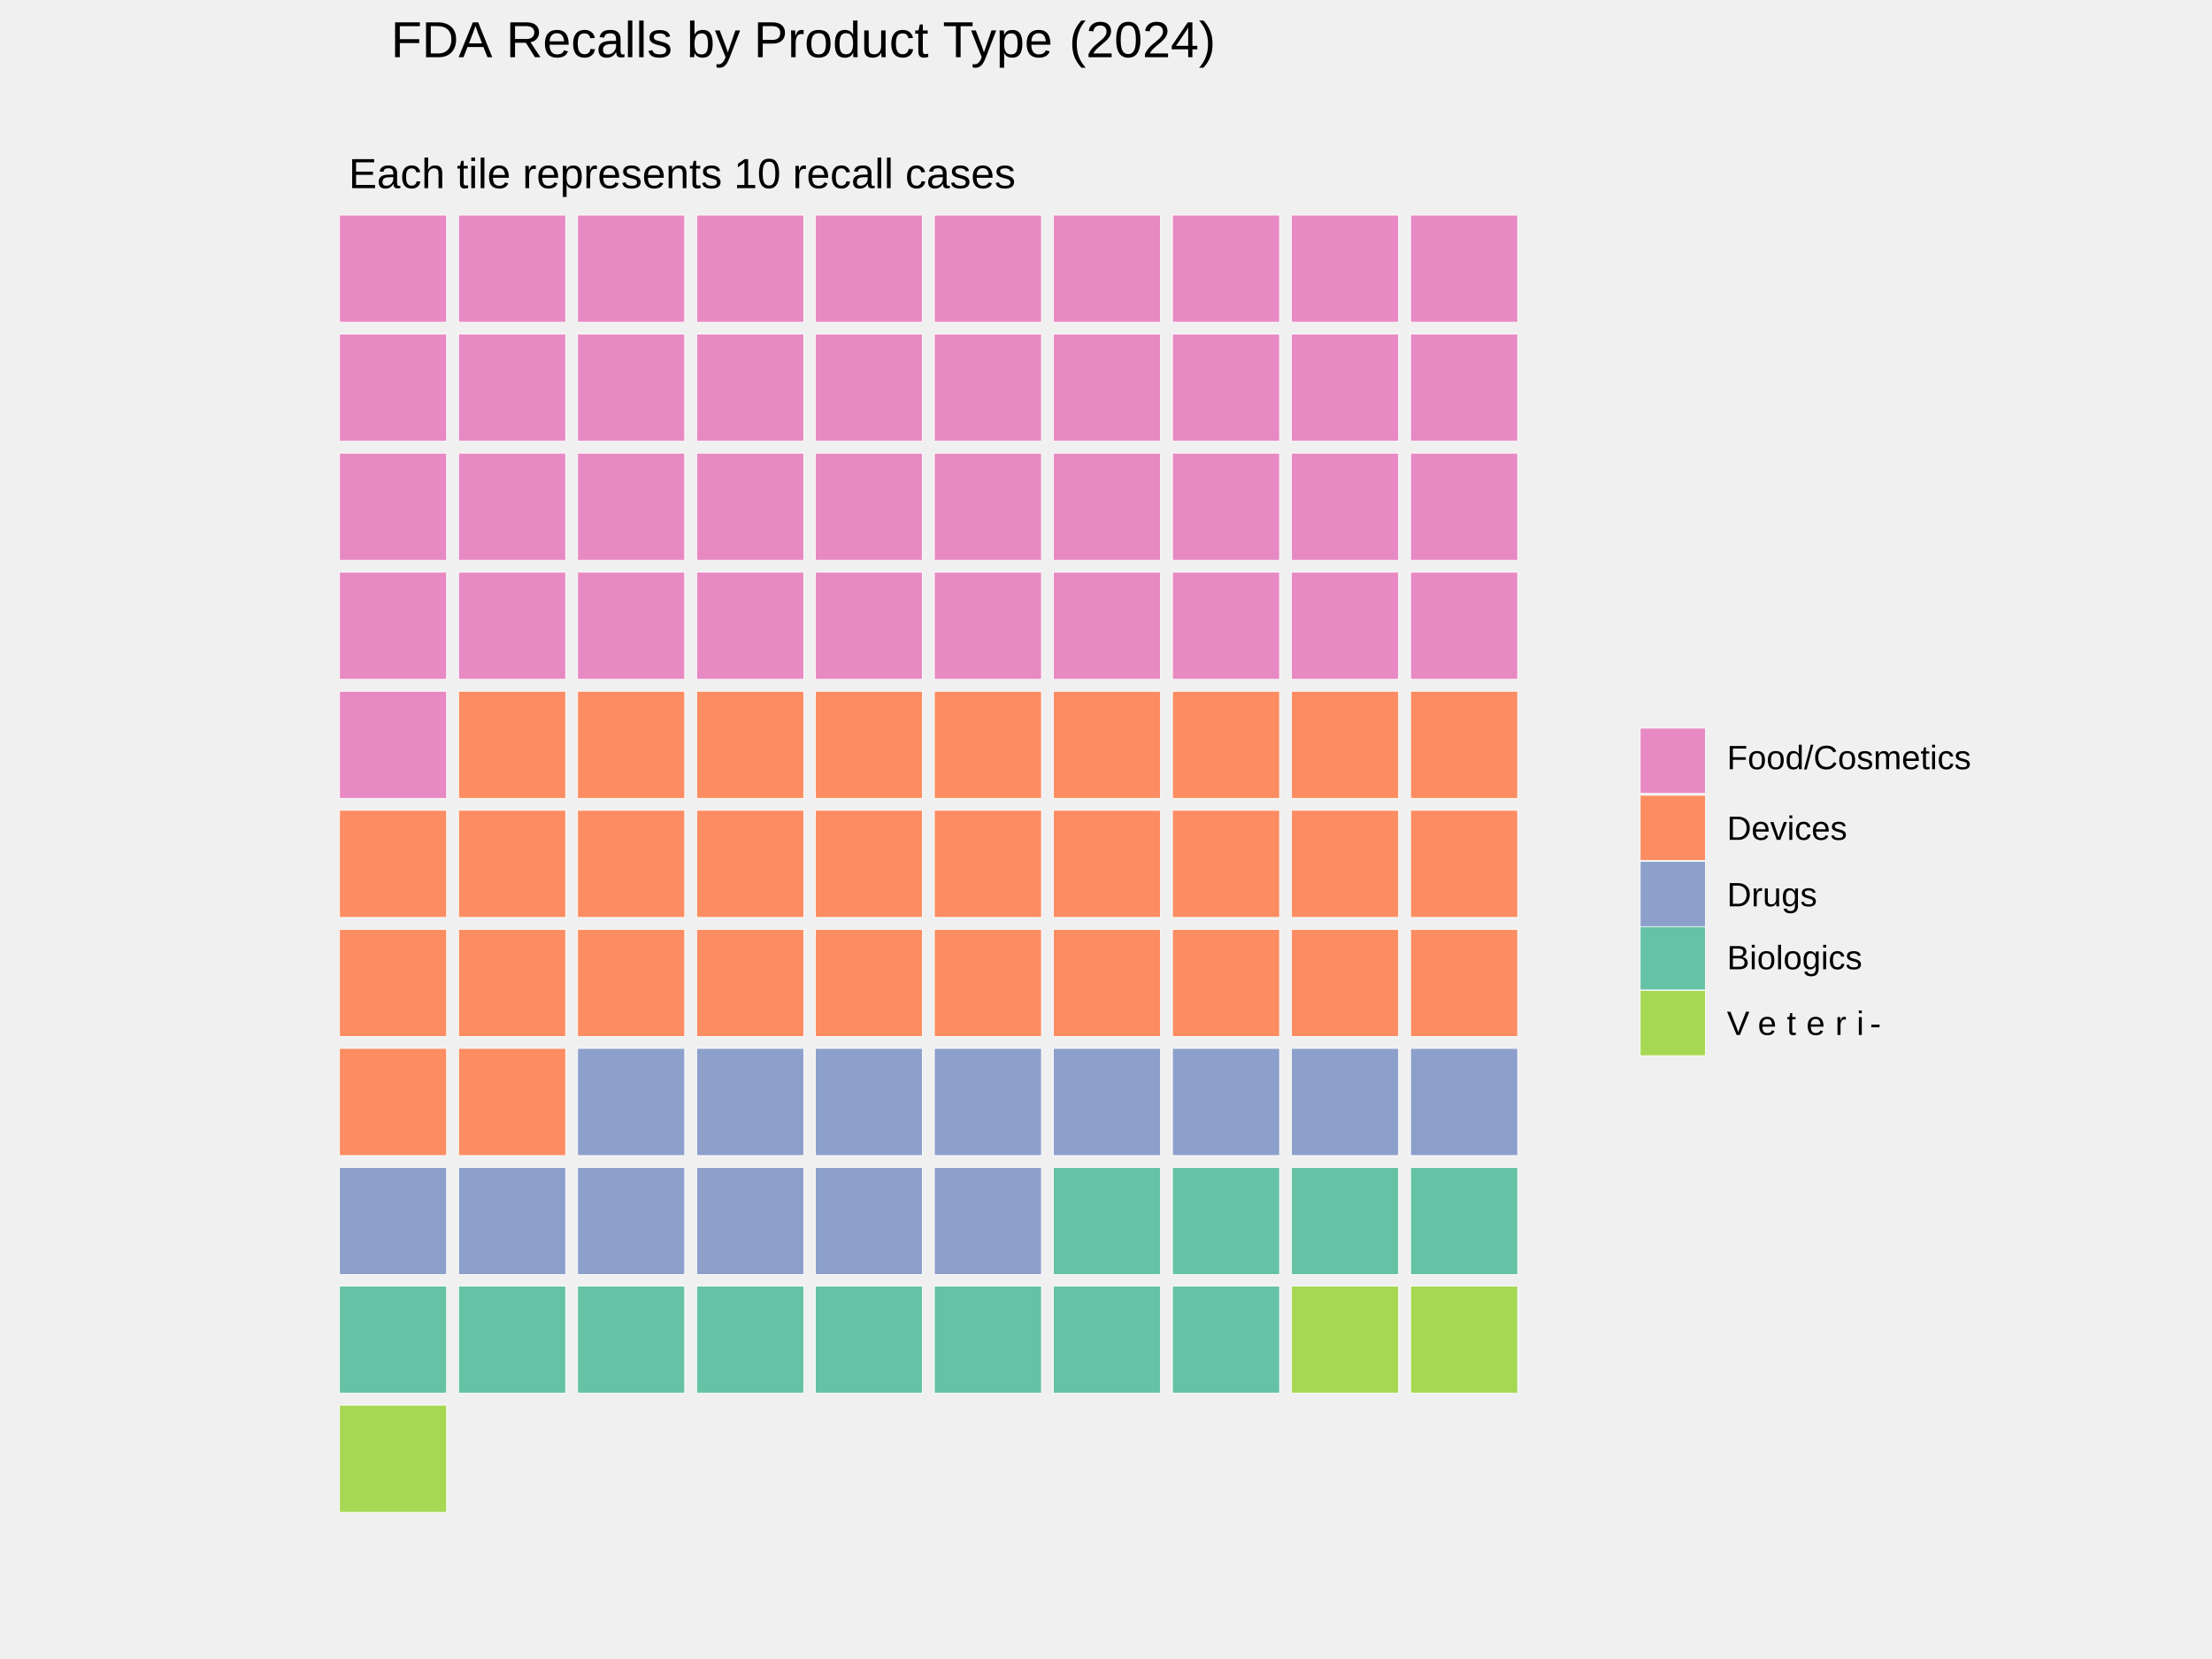
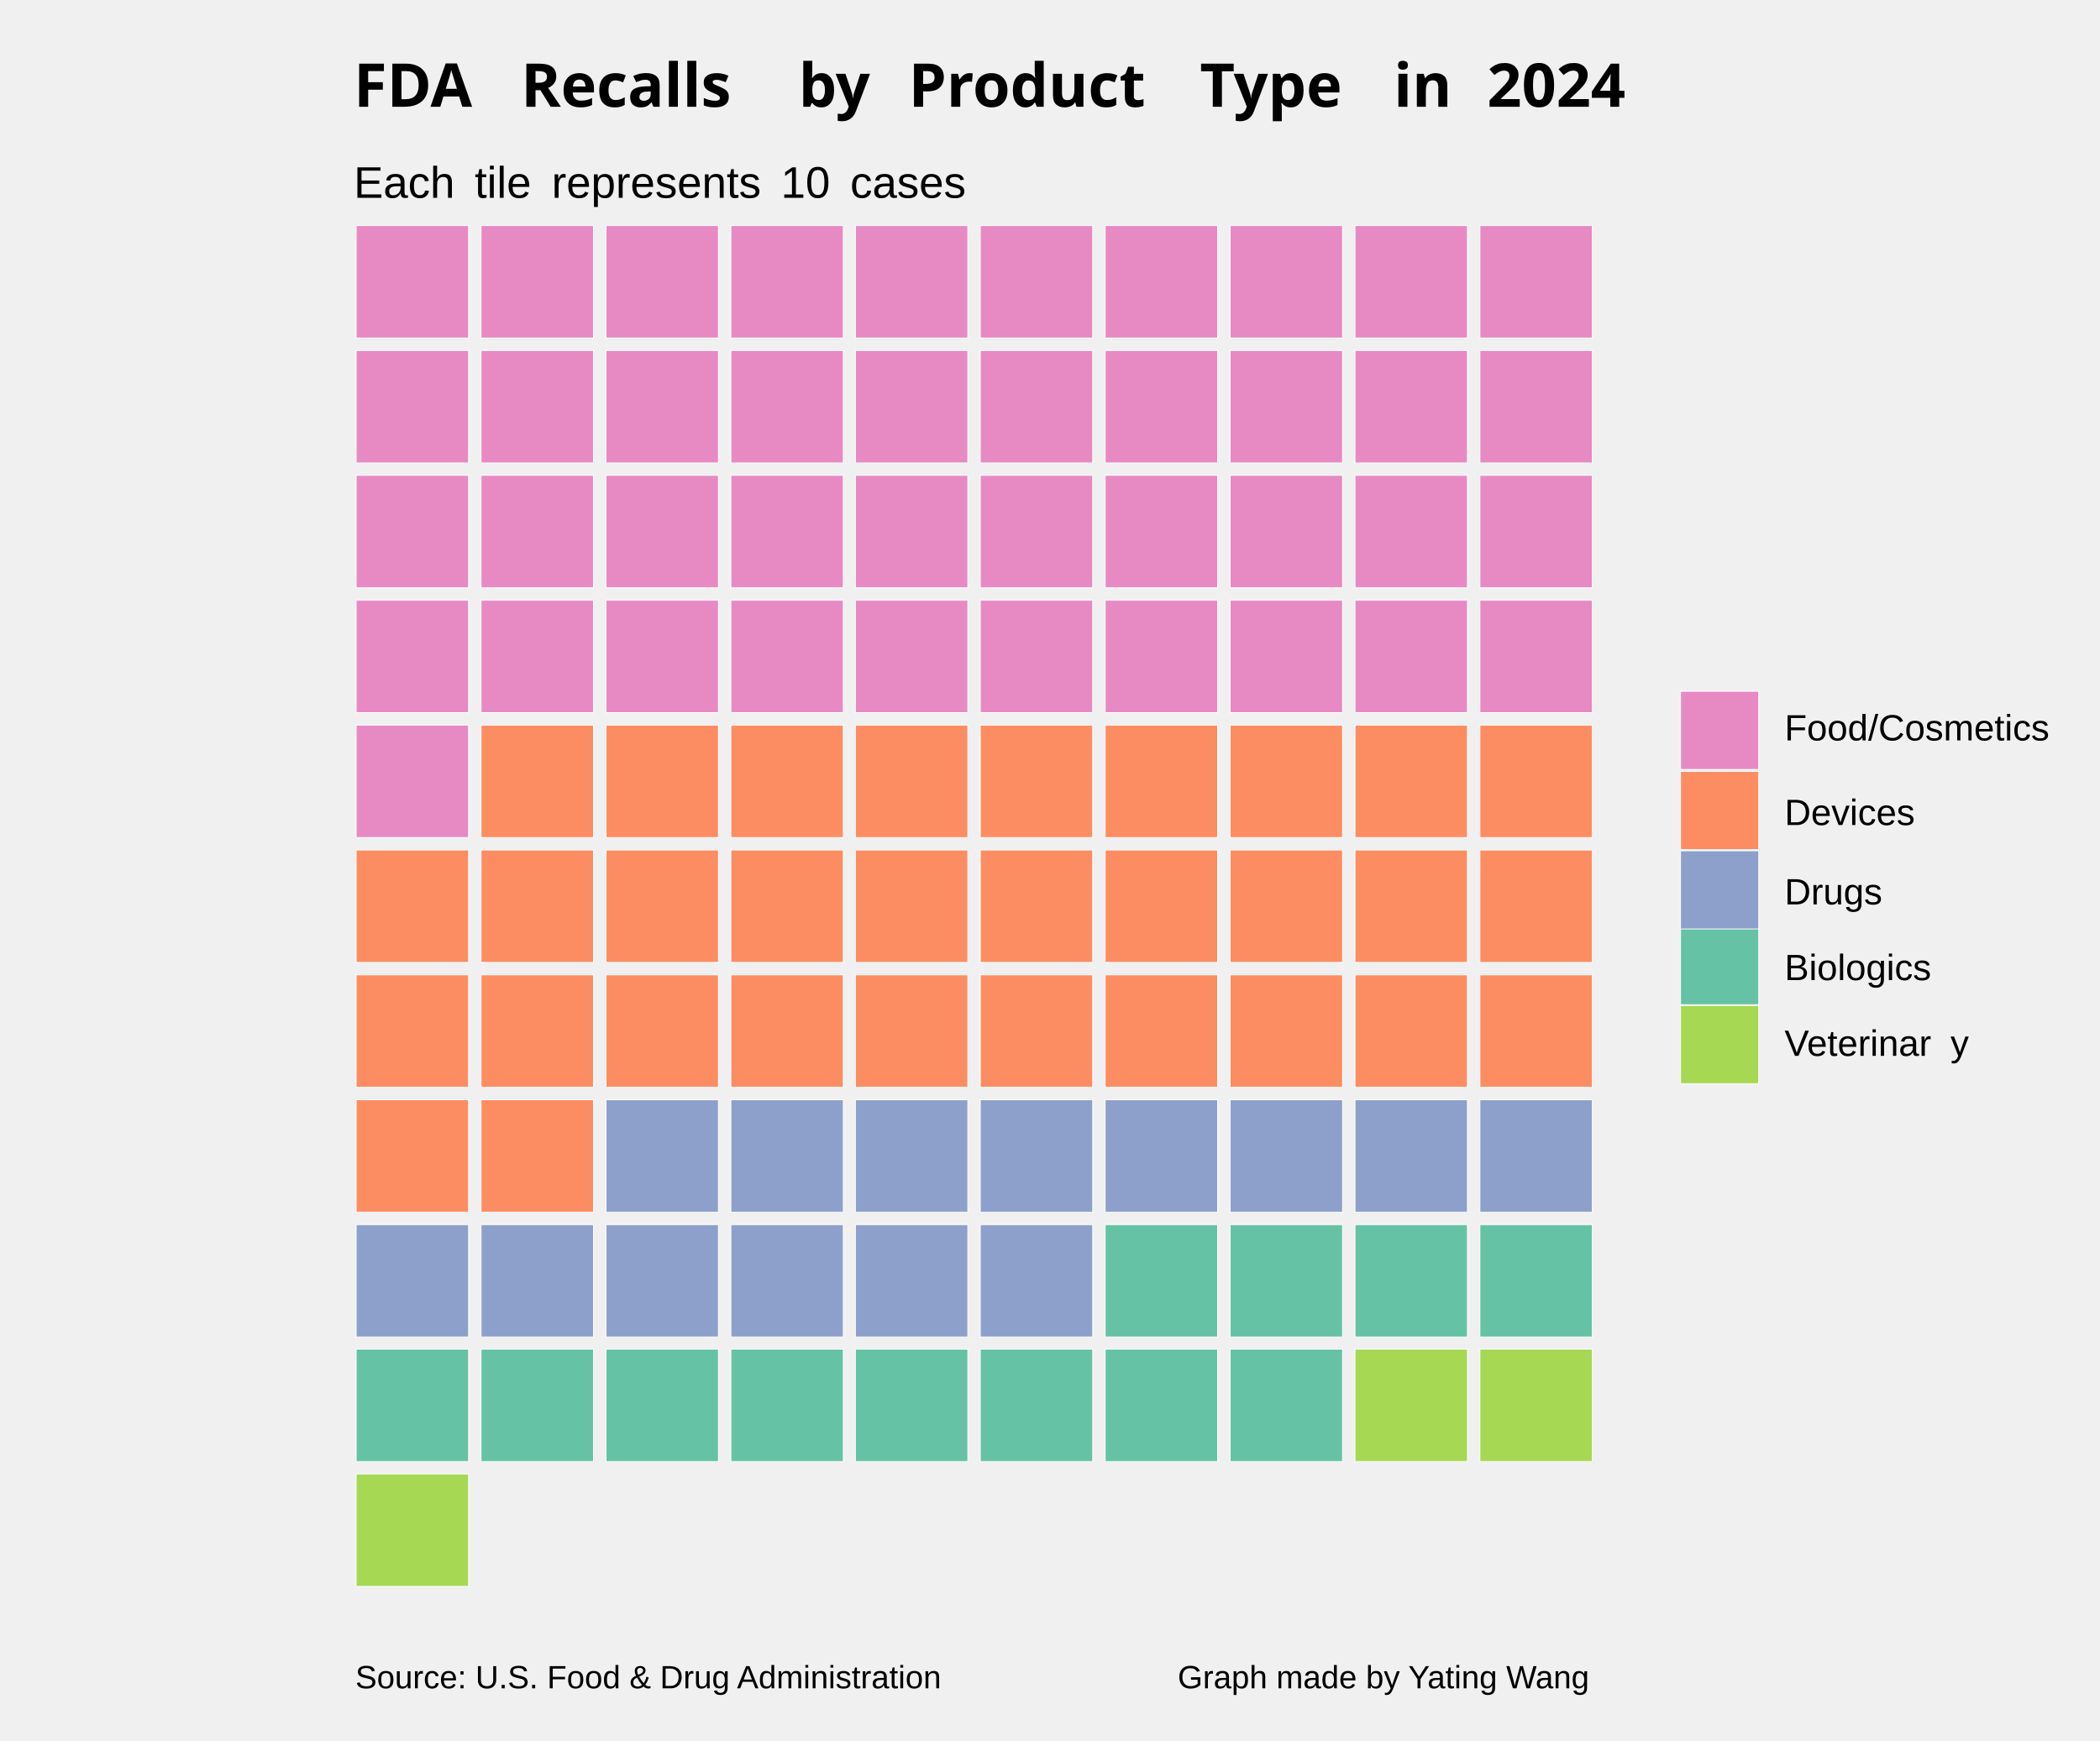
- <svg xmlns="http://www.w3.org/2000/svg" id="Layer_1" version="1.1" viewBox="0 0 576 432">
+ <svg xmlns="http://www.w3.org/2000/svg" version="1.1" viewBox="0 0 521.2 432">
  <defs>
    <style>
      .st0 {
        fill: none;
      }

      .st1 {
        font-size: 11px;
      }

      .st1, .st2, .st3 {
+         isolation: isolate;
+       }
+ 
+       .st1, .st2, .st4 {
        font-family: ArialMT, Arial;
-         isolation: isolate;
-       }
- 
-       .st4 {
+       }
+ 
+       .st2 {
+         font-size: 9.1px;
+       }
+ 
+       .st5 {
        fill: #fc8d62;
      }

-       .st4, .st5, .st6, .st7, .st8 {
+       .st5, .st6, .st7, .st8, .st9 {
        stroke: #fff;
        stroke-miterlimit: 10;
        stroke-width: .2px;
      }

-       .st5 {
+       .st10 {
+         font-family: MyriadPro-Regular, 'Myriad Pro';
+       }
+ 
+       .st10, .st3 {
+         font-size: 15px;
+       }
+ 
+       .st6 {
        fill: #e78ac3;
      }

-       .st2 {
-         font-size: 13.2px;
+       .st11 {
+         letter-spacing: .2em;
+       }
+ 
+       .st12 {
+         letter-spacing: .2em;
+       }
+ 
+       .st13 {
+         letter-spacing: .2em;
+       }
+ 
+       .st14 {
+         letter-spacing: 0em;
+       }
+ 
+       .st3 {
+         font-family: Arial-Black, 'Arial Black';
+         font-weight: 800;
+       }
+ 
+       .st15 {
+         letter-spacing: 0em;
+       }
+ 
+       .st4 {
+         font-size: 8px;
+       }
+ 
+       .st7 {
+         fill: #a6d854;
+       }
+ 
+       .st8 {
+         fill: #8da0cb;
      }

      .st9 {
-         letter-spacing: .3em;
-       }
- 
-       .st3 {
-         font-size: 8.8px;
-       }
- 
-       .st6 {
-         fill: #a6d854;
-       }
- 
-       .st7 {
-         fill: #8da0cb;
-       }
- 
-       .st8 {
        fill: #66c2a5;
      }

-       .st10 {
-         letter-spacing: 0em;
-       }
- 
-       .st11 {
+       .st16 {
        letter-spacing: 0em;
      }
    </style>
  </defs>
-   <rect class="st0" width="576" height="432" />
-   <rect class="st0" width="576" height="432" />
-   <rect class="st0" x="51.8" width="472.5" height="432" />
-   <rect class="st0" width="576" height="432" />
-   <rect class="st0" x="73" y="39.1" width="337.5" height="371.6" />
-   <rect class="st5" x="88.4" y="56" width="27.9" height="27.9" />
-   <rect class="st5" x="119.4" y="56" width="27.9" height="27.9" />
-   <rect class="st5" x="150.4" y="56" width="27.9" height="27.9" />
-   <rect class="st5" x="181.4" y="56" width="27.9" height="27.9" />
-   <rect class="st5" x="212.3" y="56" width="27.9" height="27.9" />
-   <rect class="st5" x="243.3" y="56" width="27.9" height="27.9" />
-   <rect class="st5" x="274.3" y="56" width="27.9" height="27.9" />
-   <rect class="st5" x="305.3" y="56" width="27.9" height="27.9" />
-   <rect class="st5" x="336.3" y="56" width="27.9" height="27.9" />
-   <rect class="st5" x="367.3" y="56" width="27.9" height="27.9" />
-   <rect class="st5" x="88.4" y="87" width="27.9" height="27.9" />
-   <rect class="st5" x="119.4" y="87" width="27.9" height="27.9" />
-   <rect class="st5" x="150.4" y="87" width="27.9" height="27.9" />
-   <rect class="st5" x="181.4" y="87" width="27.9" height="27.9" />
-   <rect class="st5" x="212.3" y="87" width="27.9" height="27.9" />
-   <rect class="st5" x="243.3" y="87" width="27.9" height="27.9" />
-   <rect class="st5" x="274.3" y="87" width="27.9" height="27.9" />
-   <rect class="st5" x="305.3" y="87" width="27.9" height="27.9" />
-   <rect class="st5" x="336.3" y="87" width="27.9" height="27.9" />
-   <rect class="st5" x="367.3" y="87" width="27.9" height="27.9" />
-   <rect class="st5" x="88.4" y="118" width="27.9" height="27.9" />
-   <rect class="st5" x="119.4" y="118" width="27.9" height="27.9" />
-   <rect class="st5" x="150.4" y="118" width="27.9" height="27.9" />
-   <rect class="st5" x="181.4" y="118" width="27.9" height="27.9" />
-   <rect class="st5" x="212.3" y="118" width="27.9" height="27.9" />
-   <rect class="st5" x="243.3" y="118" width="27.9" height="27.9" />
-   <rect class="st5" x="274.3" y="118" width="27.9" height="27.9" />
-   <rect class="st5" x="305.3" y="118" width="27.9" height="27.9" />
-   <rect class="st5" x="336.3" y="118" width="27.9" height="27.9" />
-   <rect class="st5" x="367.3" y="118" width="27.9" height="27.9" />
-   <rect class="st5" x="88.4" y="149" width="27.9" height="27.9" />
-   <rect class="st5" x="119.4" y="149" width="27.9" height="27.9" />
-   <rect class="st5" x="150.4" y="149" width="27.9" height="27.9" />
-   <rect class="st5" x="181.4" y="149" width="27.9" height="27.9" />
-   <rect class="st5" x="212.3" y="149" width="27.9" height="27.9" />
-   <rect class="st5" x="243.3" y="149" width="27.9" height="27.9" />
-   <rect class="st5" x="274.3" y="149" width="27.9" height="27.9" />
-   <rect class="st5" x="305.3" y="149" width="27.9" height="27.9" />
-   <rect class="st5" x="336.3" y="149" width="27.9" height="27.9" />
-   <rect class="st5" x="367.3" y="149" width="27.9" height="27.9" />
-   <rect class="st5" x="88.4" y="180" width="27.9" height="27.9" />
-   <rect class="st4" x="119.4" y="180" width="27.9" height="27.9" />
-   <rect class="st4" x="150.4" y="180" width="27.9" height="27.9" />
-   <rect class="st4" x="181.4" y="180" width="27.9" height="27.9" />
-   <rect class="st4" x="212.3" y="180" width="27.9" height="27.9" />
-   <rect class="st4" x="243.3" y="180" width="27.9" height="27.9" />
-   <rect class="st4" x="274.3" y="180" width="27.9" height="27.9" />
-   <rect class="st4" x="305.3" y="180" width="27.9" height="27.9" />
-   <rect class="st4" x="336.3" y="180" width="27.9" height="27.9" />
-   <rect class="st4" x="367.3" y="180" width="27.9" height="27.9" />
-   <rect class="st4" x="88.4" y="211" width="27.9" height="27.9" />
-   <rect class="st4" x="119.4" y="211" width="27.9" height="27.9" />
-   <rect class="st4" x="150.4" y="211" width="27.9" height="27.9" />
-   <rect class="st4" x="181.4" y="211" width="27.9" height="27.9" />
-   <rect class="st4" x="212.3" y="211" width="27.9" height="27.9" />
-   <rect class="st4" x="243.3" y="211" width="27.9" height="27.9" />
-   <rect class="st4" x="274.3" y="211" width="27.9" height="27.9" />
-   <rect class="st4" x="305.3" y="211" width="27.9" height="27.9" />
-   <rect class="st4" x="336.3" y="211" width="27.9" height="27.9" />
-   <rect class="st4" x="367.3" y="211" width="27.9" height="27.9" />
-   <rect class="st4" x="88.4" y="242" width="27.9" height="27.9" />
-   <rect class="st4" x="119.4" y="242" width="27.9" height="27.9" />
-   <rect class="st4" x="150.4" y="242" width="27.9" height="27.9" />
-   <rect class="st4" x="181.4" y="242" width="27.9" height="27.9" />
-   <rect class="st4" x="212.3" y="242" width="27.9" height="27.9" />
-   <rect class="st4" x="243.3" y="242" width="27.9" height="27.9" />
-   <rect class="st4" x="274.3" y="242" width="27.9" height="27.9" />
-   <rect class="st4" x="305.3" y="242" width="27.9" height="27.9" />
-   <rect class="st4" x="336.3" y="242" width="27.9" height="27.9" />
-   <rect class="st4" x="367.3" y="242" width="27.9" height="27.9" />
-   <rect class="st4" x="88.4" y="273" width="27.9" height="27.9" />
-   <rect class="st4" x="119.4" y="273" width="27.9" height="27.9" />
-   <rect class="st7" x="150.4" y="273" width="27.9" height="27.9" />
-   <rect class="st7" x="181.4" y="273" width="27.9" height="27.9" />
-   <rect class="st7" x="212.3" y="273" width="27.9" height="27.9" />
-   <rect class="st7" x="243.3" y="273" width="27.9" height="27.9" />
-   <rect class="st7" x="274.3" y="273" width="27.9" height="27.9" />
-   <rect class="st7" x="305.3" y="273" width="27.9" height="27.9" />
-   <rect class="st7" x="336.3" y="273" width="27.9" height="27.9" />
-   <rect class="st7" x="367.3" y="273" width="27.9" height="27.9" />
-   <rect class="st7" x="88.4" y="304" width="27.9" height="27.9" />
-   <rect class="st7" x="119.4" y="304" width="27.9" height="27.9" />
-   <rect class="st7" x="150.4" y="304" width="27.9" height="27.9" />
-   <rect class="st7" x="181.4" y="304" width="27.9" height="27.9" />
-   <rect class="st7" x="212.3" y="304" width="27.9" height="27.9" />
-   <rect class="st7" x="243.3" y="304" width="27.9" height="27.9" />
-   <rect class="st8" x="274.3" y="304" width="27.9" height="27.9" />
-   <rect class="st8" x="305.3" y="304" width="27.9" height="27.9" />
-   <rect class="st8" x="336.3" y="304" width="27.9" height="27.9" />
-   <rect class="st8" x="367.3" y="304" width="27.9" height="27.9" />
-   <rect class="st8" x="88.4" y="334.9" width="27.9" height="27.9" />
-   <rect class="st8" x="119.4" y="334.9" width="27.9" height="27.9" />
-   <rect class="st8" x="150.4" y="334.9" width="27.9" height="27.9" />
-   <rect class="st8" x="181.4" y="334.9" width="27.9" height="27.9" />
-   <rect class="st8" x="212.3" y="334.9" width="27.9" height="27.9" />
-   <rect class="st8" x="243.3" y="334.9" width="27.9" height="27.9" />
-   <rect class="st8" x="274.3" y="334.9" width="27.9" height="27.9" />
-   <rect class="st8" x="305.3" y="334.9" width="27.9" height="27.9" />
-   <rect class="st6" x="336.3" y="334.9" width="27.9" height="27.9" />
-   <rect class="st6" x="367.3" y="334.9" width="27.9" height="27.9" />
-   <rect class="st6" x="88.4" y="365.9" width="27.9" height="27.9" />
-   <rect class="st0" width="576" height="432" />
-   <rect class="st8" x="427.1" y="240.8" width="17" height="17" />
-   <rect class="st4" x="427.1" y="207.1" width="17" height="17" />
-   <rect class="st7" x="427.1" y="224.3" width="17" height="17" />
-   <rect class="st5" x="427.1" y="189.6" width="17" height="17" />
-   <rect class="st6" x="427.1" y="257.9" width="17" height="17" />
-   <text class="st3" transform="translate(449.7 252.4)">
-     <tspan x="0" y="0">Biologics</tspan>
-   </text>
-   <text class="st3" transform="translate(449.7 218.7)">
-     <tspan x="0" y="0">Devices</tspan>
-   </text>
-   <text class="st3" transform="translate(449.7 236)">
-     <tspan x="0" y="0">Drugs</tspan>
-   </text>
-   <text class="st3" transform="translate(449.7 200.3)">
-     <tspan x="0" y="0">Food/Cosmetics</tspan>
-   </text>
-   <text class="st3" transform="translate(449.7 269.5)">
-     <tspan class="st9" x="0" y="0">Veteri</tspan>
-     <tspan x="37.2" y="0">-</tspan>
-   </text>
-   <text class="st1" transform="translate(90.8 49)">
-     <tspan x="0" y="0">Each tile represents 10 recall cases</tspan>
-   </text>
-   <text class="st2" transform="translate(101.8 14.9)">
-     <tspan x="0" y="0">FDA</tspan>
-     <tspan class="st11" x="26.4" y="0"> </tspan>
-     <tspan x="30" y="0">Recalls</tspan>
-     <tspan class="st11" x="73.3" y="0"> </tspan>
-     <tspan x="77" y="0">by</tspan>
-     <tspan class="st11" x="90.9" y="0"> </tspan>
-     <tspan x="94.5" y="0">Product</tspan>
-     <tspan class="st10" x="140" y="0"> </tspan>
-     <tspan x="143.7" y="0">Type</tspan>
-     <tspan class="st11" x="173" y="0"> </tspan>
-     <tspan x="176.6" y="0">(2024)</tspan>
-   </text>
+   <g id="Layer_1">
+     <rect class="st0" width="576" height="432" />
+     <rect class="st0" width="576" height="432" />
+     <rect class="st0" width="576" height="432" />
+     <rect class="st0" x="73" y="39.1" width="337.5" height="371.6" />
+     <rect class="st6" x="88.4" y="56" width="27.9" height="27.9" />
+     <rect class="st6" x="119.4" y="56" width="27.9" height="27.9" />
+     <rect class="st6" x="150.4" y="56" width="27.9" height="27.9" />
+     <rect class="st6" x="181.4" y="56" width="27.9" height="27.9" />
+     <rect class="st6" x="212.3" y="56" width="27.9" height="27.9" />
+     <rect class="st6" x="243.3" y="56" width="27.9" height="27.9" />
+     <rect class="st6" x="274.3" y="56" width="27.9" height="27.9" />
+     <rect class="st6" x="305.3" y="56" width="27.9" height="27.9" />
+     <rect class="st6" x="336.3" y="56" width="27.9" height="27.9" />
+     <rect class="st6" x="367.3" y="56" width="27.9" height="27.9" />
+     <rect class="st6" x="88.4" y="87" width="27.9" height="27.9" />
+     <rect class="st6" x="119.4" y="87" width="27.9" height="27.9" />
+     <rect class="st6" x="150.4" y="87" width="27.9" height="27.9" />
+     <rect class="st6" x="181.4" y="87" width="27.9" height="27.9" />
+     <rect class="st6" x="212.3" y="87" width="27.9" height="27.9" />
+     <rect class="st6" x="243.3" y="87" width="27.9" height="27.9" />
+     <rect class="st6" x="274.3" y="87" width="27.9" height="27.9" />
+     <rect class="st6" x="305.3" y="87" width="27.9" height="27.9" />
+     <rect class="st6" x="336.3" y="87" width="27.9" height="27.9" />
+     <rect class="st6" x="367.3" y="87" width="27.9" height="27.9" />
+     <rect class="st6" x="88.4" y="118" width="27.9" height="27.9" />
+     <rect class="st6" x="119.4" y="118" width="27.9" height="27.9" />
+     <rect class="st6" x="150.4" y="118" width="27.9" height="27.9" />
+     <rect class="st6" x="181.4" y="118" width="27.9" height="27.9" />
+     <rect class="st6" x="212.3" y="118" width="27.9" height="27.9" />
+     <rect class="st6" x="243.3" y="118" width="27.9" height="27.9" />
+     <rect class="st6" x="274.3" y="118" width="27.9" height="27.9" />
+     <rect class="st6" x="305.3" y="118" width="27.9" height="27.9" />
+     <rect class="st6" x="336.3" y="118" width="27.9" height="27.9" />
+     <rect class="st6" x="367.3" y="118" width="27.9" height="27.9" />
+     <rect class="st6" x="88.4" y="149" width="27.9" height="27.9" />
+     <rect class="st6" x="119.4" y="149" width="27.9" height="27.9" />
+     <rect class="st6" x="150.4" y="149" width="27.9" height="27.9" />
+     <rect class="st6" x="181.4" y="149" width="27.9" height="27.9" />
+     <rect class="st6" x="212.3" y="149" width="27.9" height="27.9" />
+     <rect class="st6" x="243.3" y="149" width="27.9" height="27.9" />
+     <rect class="st6" x="274.3" y="149" width="27.9" height="27.9" />
+     <rect class="st6" x="305.3" y="149" width="27.9" height="27.9" />
+     <rect class="st6" x="336.3" y="149" width="27.9" height="27.9" />
+     <rect class="st6" x="367.3" y="149" width="27.9" height="27.9" />
+     <rect class="st6" x="88.4" y="180" width="27.9" height="27.9" />
+     <rect class="st5" x="119.4" y="180" width="27.9" height="27.9" />
+     <rect class="st5" x="150.4" y="180" width="27.9" height="27.9" />
+     <rect class="st5" x="181.4" y="180" width="27.9" height="27.9" />
+     <rect class="st5" x="212.3" y="180" width="27.9" height="27.9" />
+     <rect class="st5" x="243.3" y="180" width="27.9" height="27.9" />
+     <rect class="st5" x="274.3" y="180" width="27.9" height="27.9" />
+     <rect class="st5" x="305.3" y="180" width="27.9" height="27.9" />
+     <rect class="st5" x="336.3" y="180" width="27.9" height="27.9" />
+     <rect class="st5" x="367.3" y="180" width="27.9" height="27.9" />
+     <rect class="st5" x="88.4" y="211" width="27.9" height="27.9" />
+     <rect class="st5" x="119.4" y="211" width="27.9" height="27.9" />
+     <rect class="st5" x="150.4" y="211" width="27.9" height="27.9" />
+     <rect class="st5" x="181.4" y="211" width="27.9" height="27.9" />
+     <rect class="st5" x="212.3" y="211" width="27.9" height="27.9" />
+     <rect class="st5" x="243.3" y="211" width="27.9" height="27.9" />
+     <rect class="st5" x="274.3" y="211" width="27.9" height="27.9" />
+     <rect class="st5" x="305.3" y="211" width="27.9" height="27.9" />
+     <rect class="st5" x="336.3" y="211" width="27.9" height="27.9" />
+     <rect class="st5" x="367.3" y="211" width="27.9" height="27.9" />
+     <rect class="st5" x="88.4" y="242" width="27.9" height="27.9" />
+     <rect class="st5" x="119.4" y="242" width="27.9" height="27.9" />
+     <rect class="st5" x="150.4" y="242" width="27.9" height="27.9" />
+     <rect class="st5" x="181.4" y="242" width="27.9" height="27.9" />
+     <rect class="st5" x="212.3" y="242" width="27.9" height="27.9" />
+     <rect class="st5" x="243.3" y="242" width="27.9" height="27.9" />
+     <rect class="st5" x="274.3" y="242" width="27.9" height="27.9" />
+     <rect class="st5" x="305.3" y="242" width="27.9" height="27.9" />
+     <rect class="st5" x="336.3" y="242" width="27.9" height="27.9" />
+     <rect class="st5" x="367.3" y="242" width="27.9" height="27.9" />
+     <rect class="st5" x="88.4" y="273" width="27.9" height="27.9" />
+     <rect class="st5" x="119.4" y="273" width="27.9" height="27.9" />
+     <rect class="st8" x="150.4" y="273" width="27.9" height="27.9" />
+     <rect class="st8" x="181.4" y="273" width="27.9" height="27.9" />
+     <rect class="st8" x="212.3" y="273" width="27.9" height="27.9" />
+     <rect class="st8" x="243.3" y="273" width="27.9" height="27.9" />
+     <rect class="st8" x="274.3" y="273" width="27.9" height="27.9" />
+     <rect class="st8" x="305.3" y="273" width="27.9" height="27.9" />
+     <rect class="st8" x="336.3" y="273" width="27.9" height="27.9" />
+     <rect class="st8" x="367.3" y="273" width="27.9" height="27.9" />
+     <rect class="st8" x="88.4" y="304" width="27.9" height="27.9" />
+     <rect class="st8" x="119.4" y="304" width="27.9" height="27.9" />
+     <rect class="st8" x="150.4" y="304" width="27.9" height="27.9" />
+     <rect class="st8" x="181.4" y="304" width="27.9" height="27.9" />
+     <rect class="st8" x="212.3" y="304" width="27.9" height="27.9" />
+     <rect class="st8" x="243.3" y="304" width="27.9" height="27.9" />
+     <rect class="st9" x="274.3" y="304" width="27.9" height="27.9" />
+     <rect class="st9" x="305.3" y="304" width="27.9" height="27.9" />
+     <rect class="st9" x="336.3" y="304" width="27.9" height="27.9" />
+     <rect class="st9" x="367.3" y="304" width="27.9" height="27.9" />
+     <rect class="st9" x="88.4" y="334.9" width="27.9" height="27.9" />
+     <rect class="st9" x="119.4" y="334.9" width="27.9" height="27.9" />
+     <rect class="st9" x="150.4" y="334.9" width="27.9" height="27.9" />
+     <rect class="st9" x="181.4" y="334.9" width="27.9" height="27.9" />
+     <rect class="st9" x="212.3" y="334.9" width="27.9" height="27.9" />
+     <rect class="st9" x="243.3" y="334.9" width="27.9" height="27.9" />
+     <rect class="st9" x="274.3" y="334.9" width="27.9" height="27.9" />
+     <rect class="st9" x="305.3" y="334.9" width="27.9" height="27.9" />
+     <rect class="st7" x="336.3" y="334.9" width="27.9" height="27.9" />
+     <rect class="st7" x="367.3" y="334.9" width="27.9" height="27.9" />
+     <rect class="st7" x="88.4" y="365.9" width="27.9" height="27.9" />
+     <rect class="st9" x="417.1" y="230" width="19.4" height="19.4" />
+     <rect class="st5" x="417.1" y="191.5" width="19.4" height="19.4" />
+     <rect class="st8" x="417.1" y="211.2" width="19.4" height="19.4" />
+     <rect class="st6" x="417.1" y="171.6" width="19.4" height="19.4" />
+     <rect class="st7" x="417.1" y="249.6" width="19.4" height="19.4" />
+     <text class="st2" transform="translate(442.9 243.3)">
+       <tspan x="0" y="0">Biologics</tspan>
+     </text>
+     <text class="st2" transform="translate(442.9 204.8)">
+       <tspan x="0" y="0">Devices</tspan>
+     </text>
+     <text class="st2" transform="translate(442.9 224.5)">
+       <tspan x="0" y="0">Drugs</tspan>
+     </text>
+     <text class="st2" transform="translate(442.9 183.8)">
+       <tspan x="0" y="0">Food/Cosmetics</tspan>
+     </text>
+     <text class="st2" transform="translate(442.9 262.1)">
+       <tspan class="st16" x="0" y="0">Veterinar</tspan>
+       <tspan x="41.2" y="0">y</tspan>
+     </text>
+     <text class="st1" transform="translate(87.8 49.1)">
+       <tspan x="0" y="0">Each</tspan>
+       <tspan class="st12" x="25.1" y="0"> </tspan>
+       <tspan class="st15" x="30" y="0">tile</tspan>
+       <tspan class="st13" x="44.1" y="0"> </tspan>
+       <tspan x="49.1" y="0">represents</tspan>
+       <tspan class="st13" x="101.1" y="0"> </tspan>
+       <tspan class="st14" x="106" y="0">10</tspan>
+       <tspan class="st12" x="118.3" y="0"> </tspan>
+       <tspan x="123.2" y="0">cases</tspan>
+     </text>
+     <text class="st3" transform="translate(87.8 26.5)">
+       <tspan x="0" y="0">FDA</tspan>
+       <tspan class="st11" x="33.3" y="0"> </tspan>
+       <tspan x="41.5" y="0">Recalls</tspan>
+       <tspan class="st11" x="102.3" y="0"> </tspan>
+       <tspan x="110.4" y="0">by</tspan>
+       <tspan class="st11" x="129.6" y="0"> </tspan>
+       <tspan x="137.7" y="0">Product</tspan>
+       <tspan class="st11" x="201.9" y="0"> </tspan>
+       <tspan x="210" y="0">Type</tspan>
+       <tspan class="st11" x="250" y="0"> </tspan>
+       <tspan x="258.1" y="0">in</tspan>
+       <tspan class="st11" x="273.1" y="0"> </tspan>
+       <tspan x="281.3" y="0" xml:space="preserve">2024  </tspan>
+     </text>
+     <text class="st4" transform="translate(88.2 419.1)">
+       <tspan x="0" y="0">Source: U.S. Food &amp; Drug Administration </tspan>
+     </text>
+     <text class="st4" transform="translate(292.3 419.1)">
+       <tspan x="0" y="0">Graph made by Yating Wang</tspan>
+     </text>
+   </g>
+   <g id="ai2html-settings">
+     <text id="ai2html-settings1" data-name="ai2html-settings" class="st10" transform="translate(-450 10.6)">
+       <tspan x="0" y="0">ai2html-settings</tspan>
+       <tspan x="0" y="19">settings_version: 0.121.1</tspan>
+       <tspan x="0" y="38">image_format: auto</tspan>
+       <tspan x="0" y="57">responsiveness: fixed</tspan>
+       <tspan x="0" y="76">include_resizer_script: false</tspan>
+       <tspan x="0" y="95">use_lazy_loader: false</tspan>
+       <tspan x="0" y="114">output: one-file</tspan>
+       <tspan x="0" y="133">html_output_path: ai2html-output/</tspan>
+       <tspan x="0" y="152">image_output_path: ai2html-output/</tspan>
+       <tspan x="0" y="171">image_source_path: </tspan>
+       <tspan x="0" y="190">local_preview_template: </tspan>
+       <tspan x="0" y="209">png_number_of_colors: 128</tspan>
+       <tspan x="0" y="228">jpg_quality: 60</tspan>
+       <tspan x="0" y="247">headline: </tspan>
+       <tspan x="0" y="266">leadin: </tspan>
+       <tspan x="0" y="285">notes: </tspan>
+       <tspan x="0" y="304">sources: </tspan>
+       <tspan x="0" y="323">credit: </tspan>
+     </text>
+   </g>
</svg>
